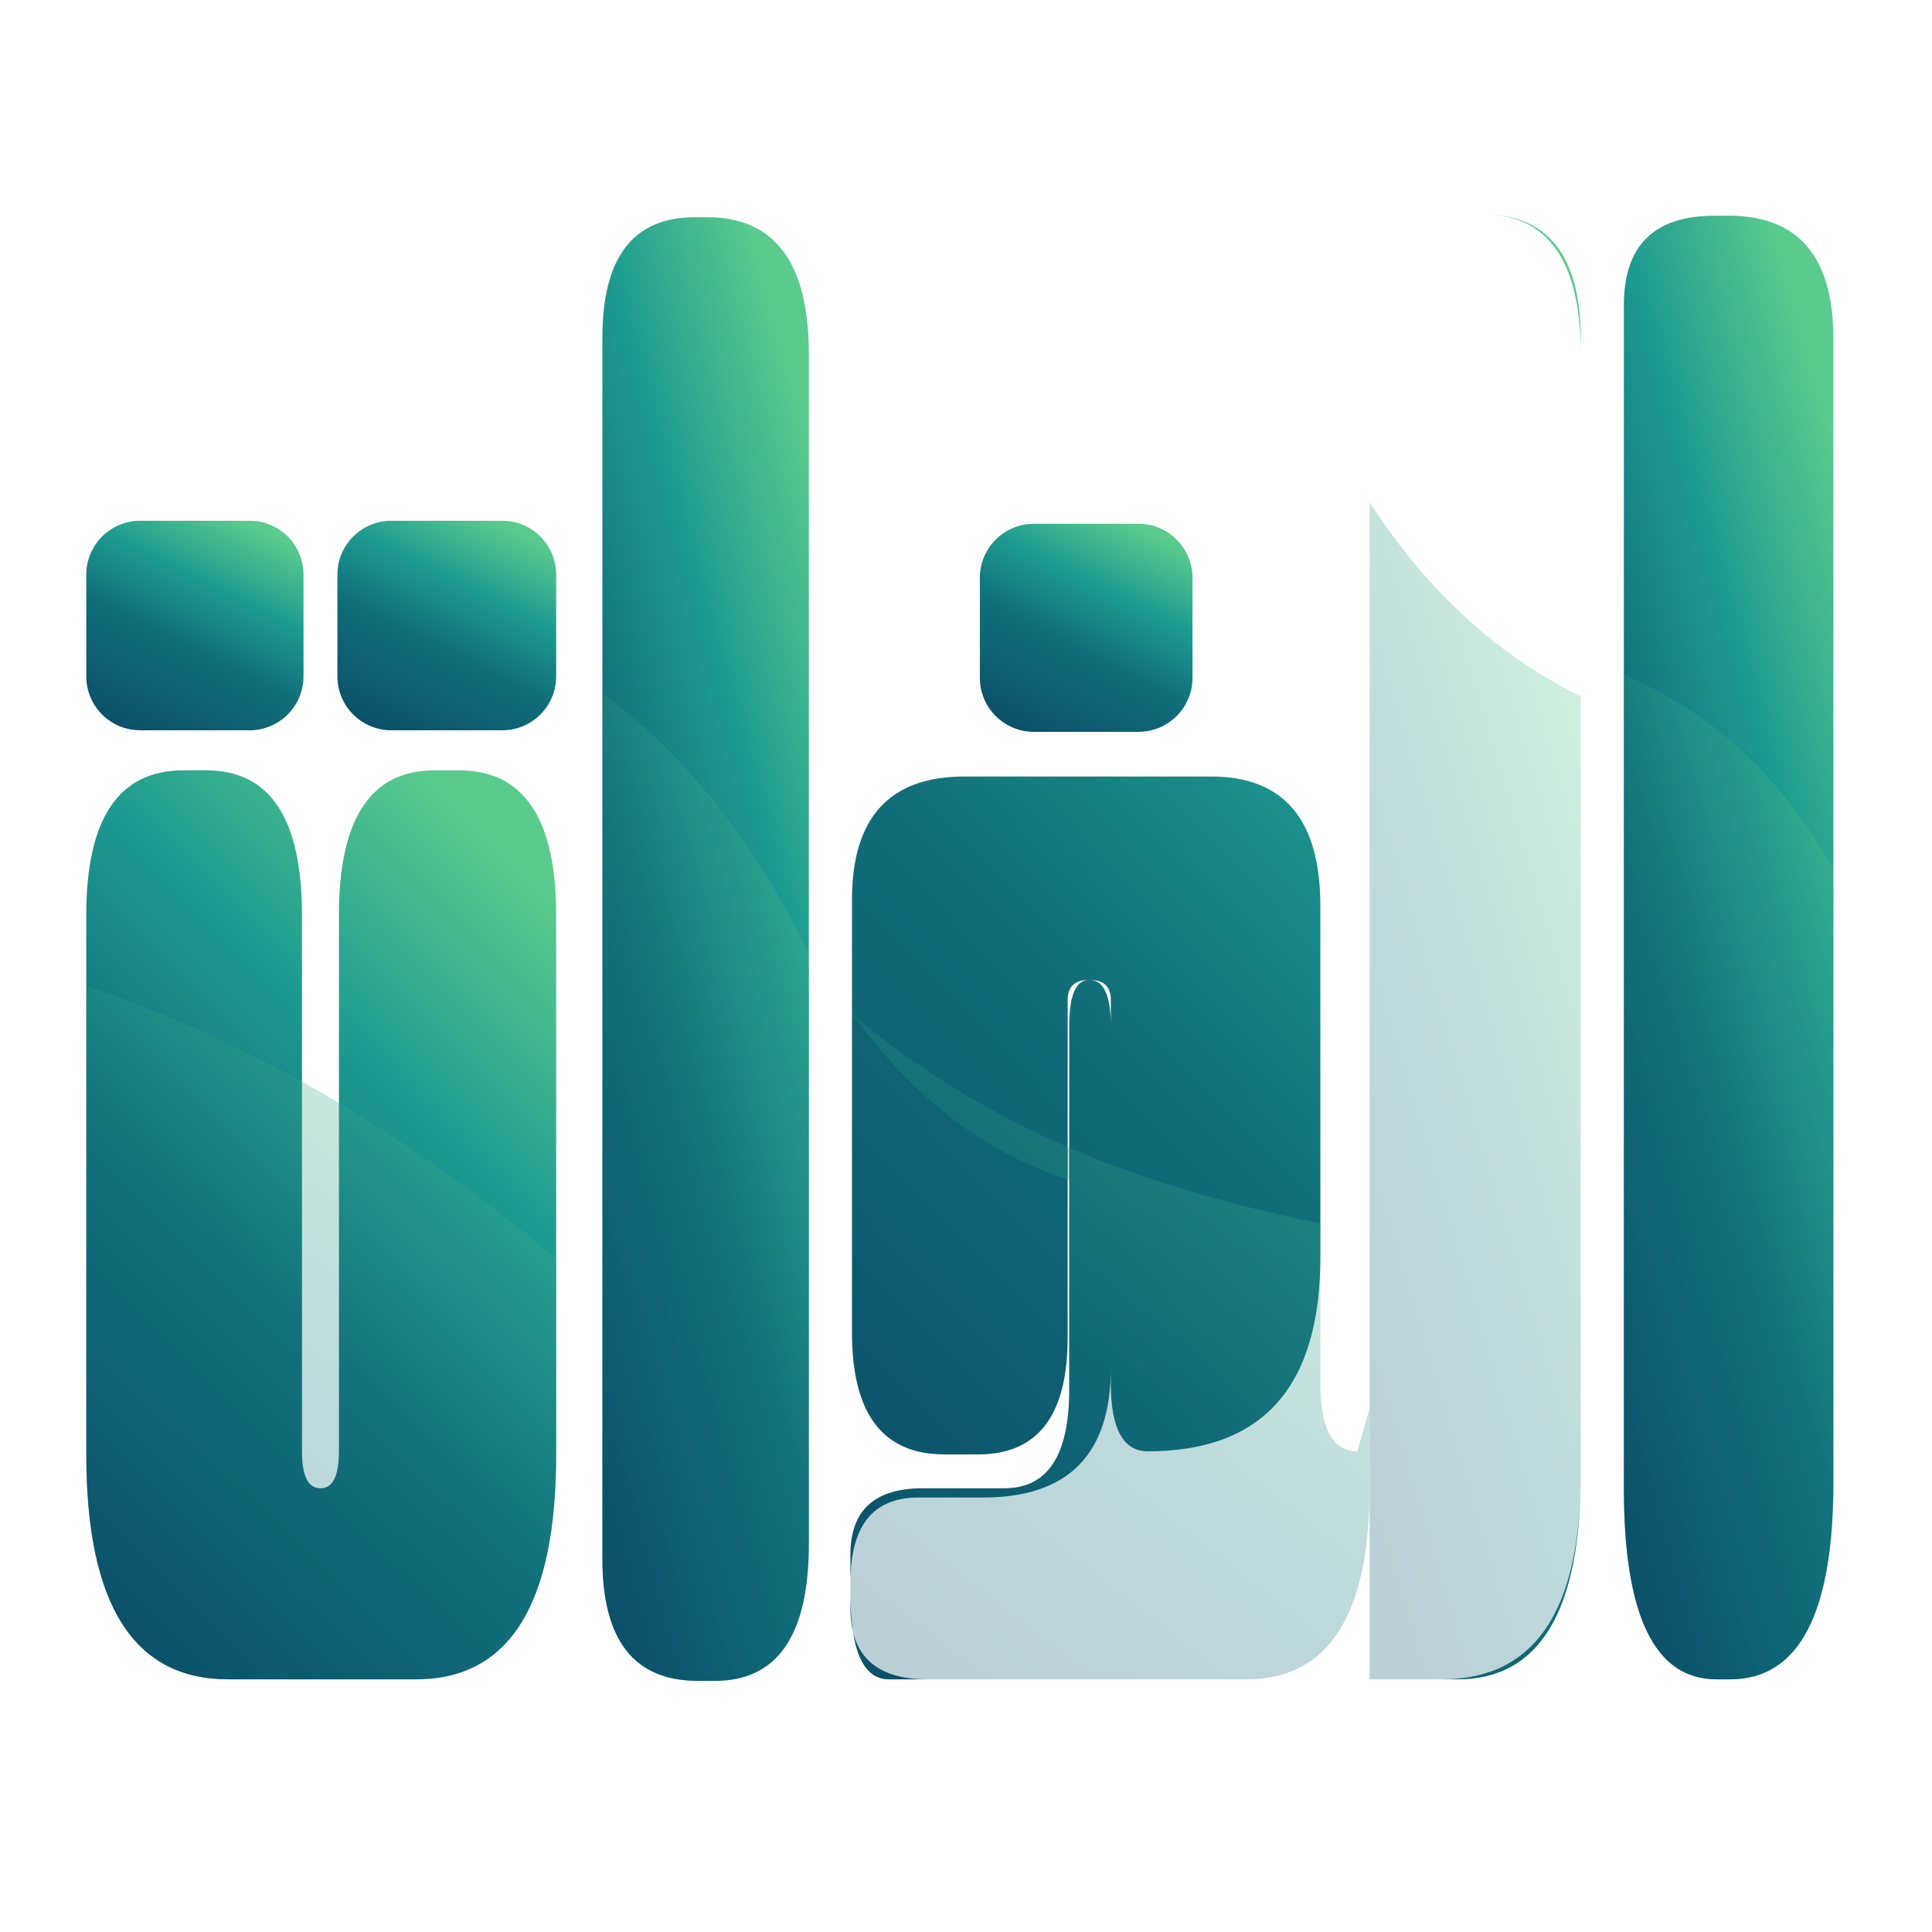
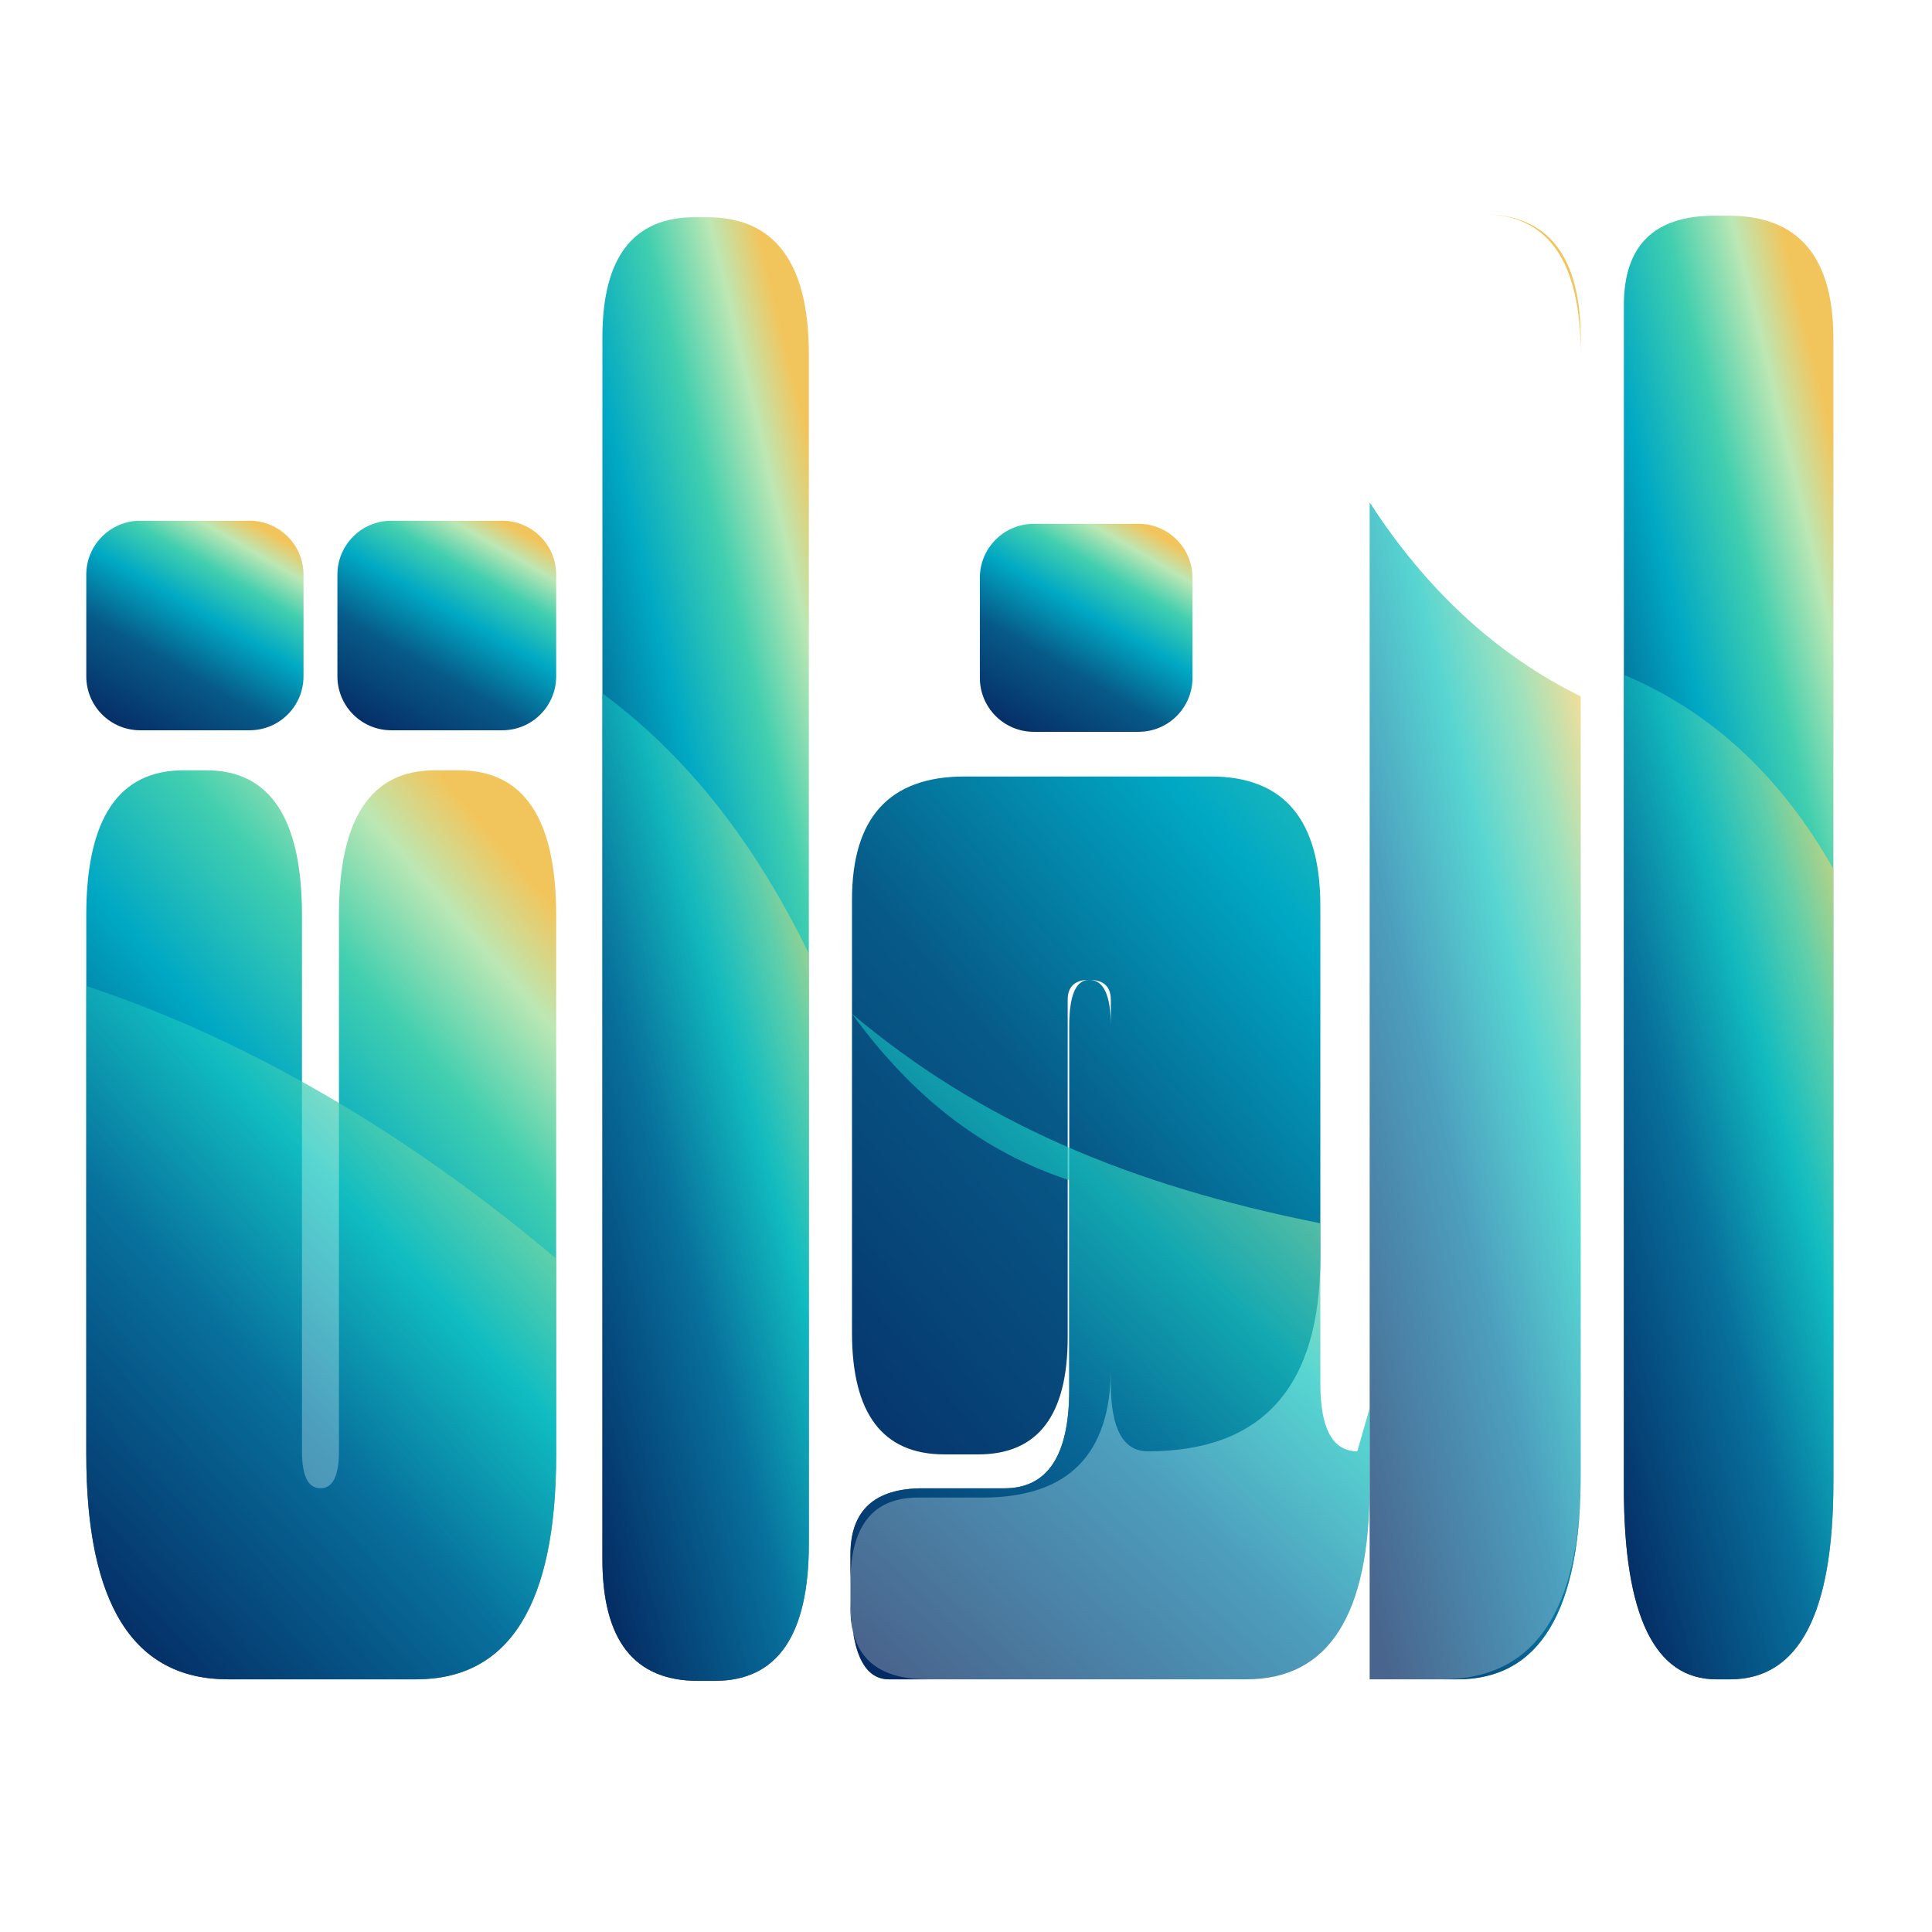
<svg xmlns="http://www.w3.org/2000/svg" viewBox="0 0 1254 1254" width="1254" height="1254" role="img" aria-label="شعار الذات">
  <defs>
-     <linearGradient id="g" x1=".2" y1="1" x2=".72" y2="0">
-       <stop offset="0" stop-color="#0B506A" />
-       <stop offset=".42" stop-color="#116E7A" />
-       <stop offset=".7" stop-color="#1D9B91" />
-       <stop offset="1" stop-color="#5ACB8D" />
+     <linearGradient id="g" x1=".15" y1="1" x2=".75" y2="0">
+       <stop offset="0" stop-color="#062D66" />
+       <stop offset=".34" stop-color="#075A88" />
+       <stop offset=".58" stop-color="#00A8C4" />
+       <stop offset=".76" stop-color="#42CFAF" />
+       <stop offset=".9" stop-color="#BCE7B4" />
+       <stop offset="1" stop-color="#F2C55C" />
    </linearGradient>
-     <linearGradient id="g2" x1=".15" y1="1" x2=".75" y2="0">
-       <stop offset="0" stop-color="#0A536A" />
-       <stop offset=".48" stop-color="#157D82" />
-       <stop offset="1" stop-color="#55C98B" />
+     <linearGradient id="g2" x1=".1" y1="1" x2=".82" y2="0">
+       <stop offset="0" stop-color="#032A62" />
+       <stop offset=".42" stop-color="#0878A4" />
+       <stop offset=".67" stop-color="#16C5C0" />
+       <stop offset=".84" stop-color="#77D6A4" />
+       <stop offset="1" stop-color="#FFD06A" />
    </linearGradient>
  </defs>
  <g fill="url(#g)">
    <path d="M1054 966V198q0-58 59-58h9q68 0 68 80v742q0 128-67 128h-9q-60 0-60-124Z" />
    <path d="M889 965V214q0-75 63-75h10q64 0 64 91v727q0 133-80 133H577q-25 0-25-56v-25q0-43 47-43h53q42 0 42-64V666q0-30 13-30 14 0 14 30v232q0 44 24 44 112 0 112-126V588q0-84-71-84H626q-73 0-73 80v281q0 79 60 79h22q58 0 58-76V649q0-13 14-13t14 13v239q0 84-83 84h-42q-44 0-44 55v17q0 46 50 46h334q90 0 90-133V220q0-81-64-81h-10q-63 0-63 75v751Z" />
    <path d="M391 1012V219q0-78 60-78h8q66 0 66 89v772q0 89-61 89h-11q-62 0-62-79Z" />
    <path d="M56 594q0-94 63-94h15q62 0 62 94v348q0 24 12 24 12 0 12-24V594q0-94 62-94h16q63 0 63 94v350q0 146-91 146H148q-92 0-92-146V594Z" />
    <rect x="56" y="338" width="141" height="136" rx="35" />
    <rect x="219" y="338" width="142" height="136" rx="35" />
    <rect x="636" y="340" width="138" height="135" rx="35" />
  </g>
-   <g opacity=".28" fill="url(#g2)">
+   <g opacity=".72" fill="url(#g2)">
    <path d="M56 640c115 38 220 105 305 177v127q0 146-91 146H148q-92 0-92-146Z" />
    <path d="M391 450c58 43 101 101 134 169v383q0 89-61 89h-11q-62 0-62-79Z" />
    <path d="M553 658c83 70 179 111 304 136v104q0 44 24 44l8-28v51q0 125-80 125H577q-25 0-25-56v-25q0-43 47-43h53q42 0 42-64V766c-55-18-101-53-141-108Z" />
    <path d="M889 326c36 56 82 99 137 126v505q0 133-80 133h-57Z" />
    <path d="M1054 438c57 24 102 66 136 126v398q0 128-67 128h-9q-60 0-60-124Z" />
  </g>
</svg>
